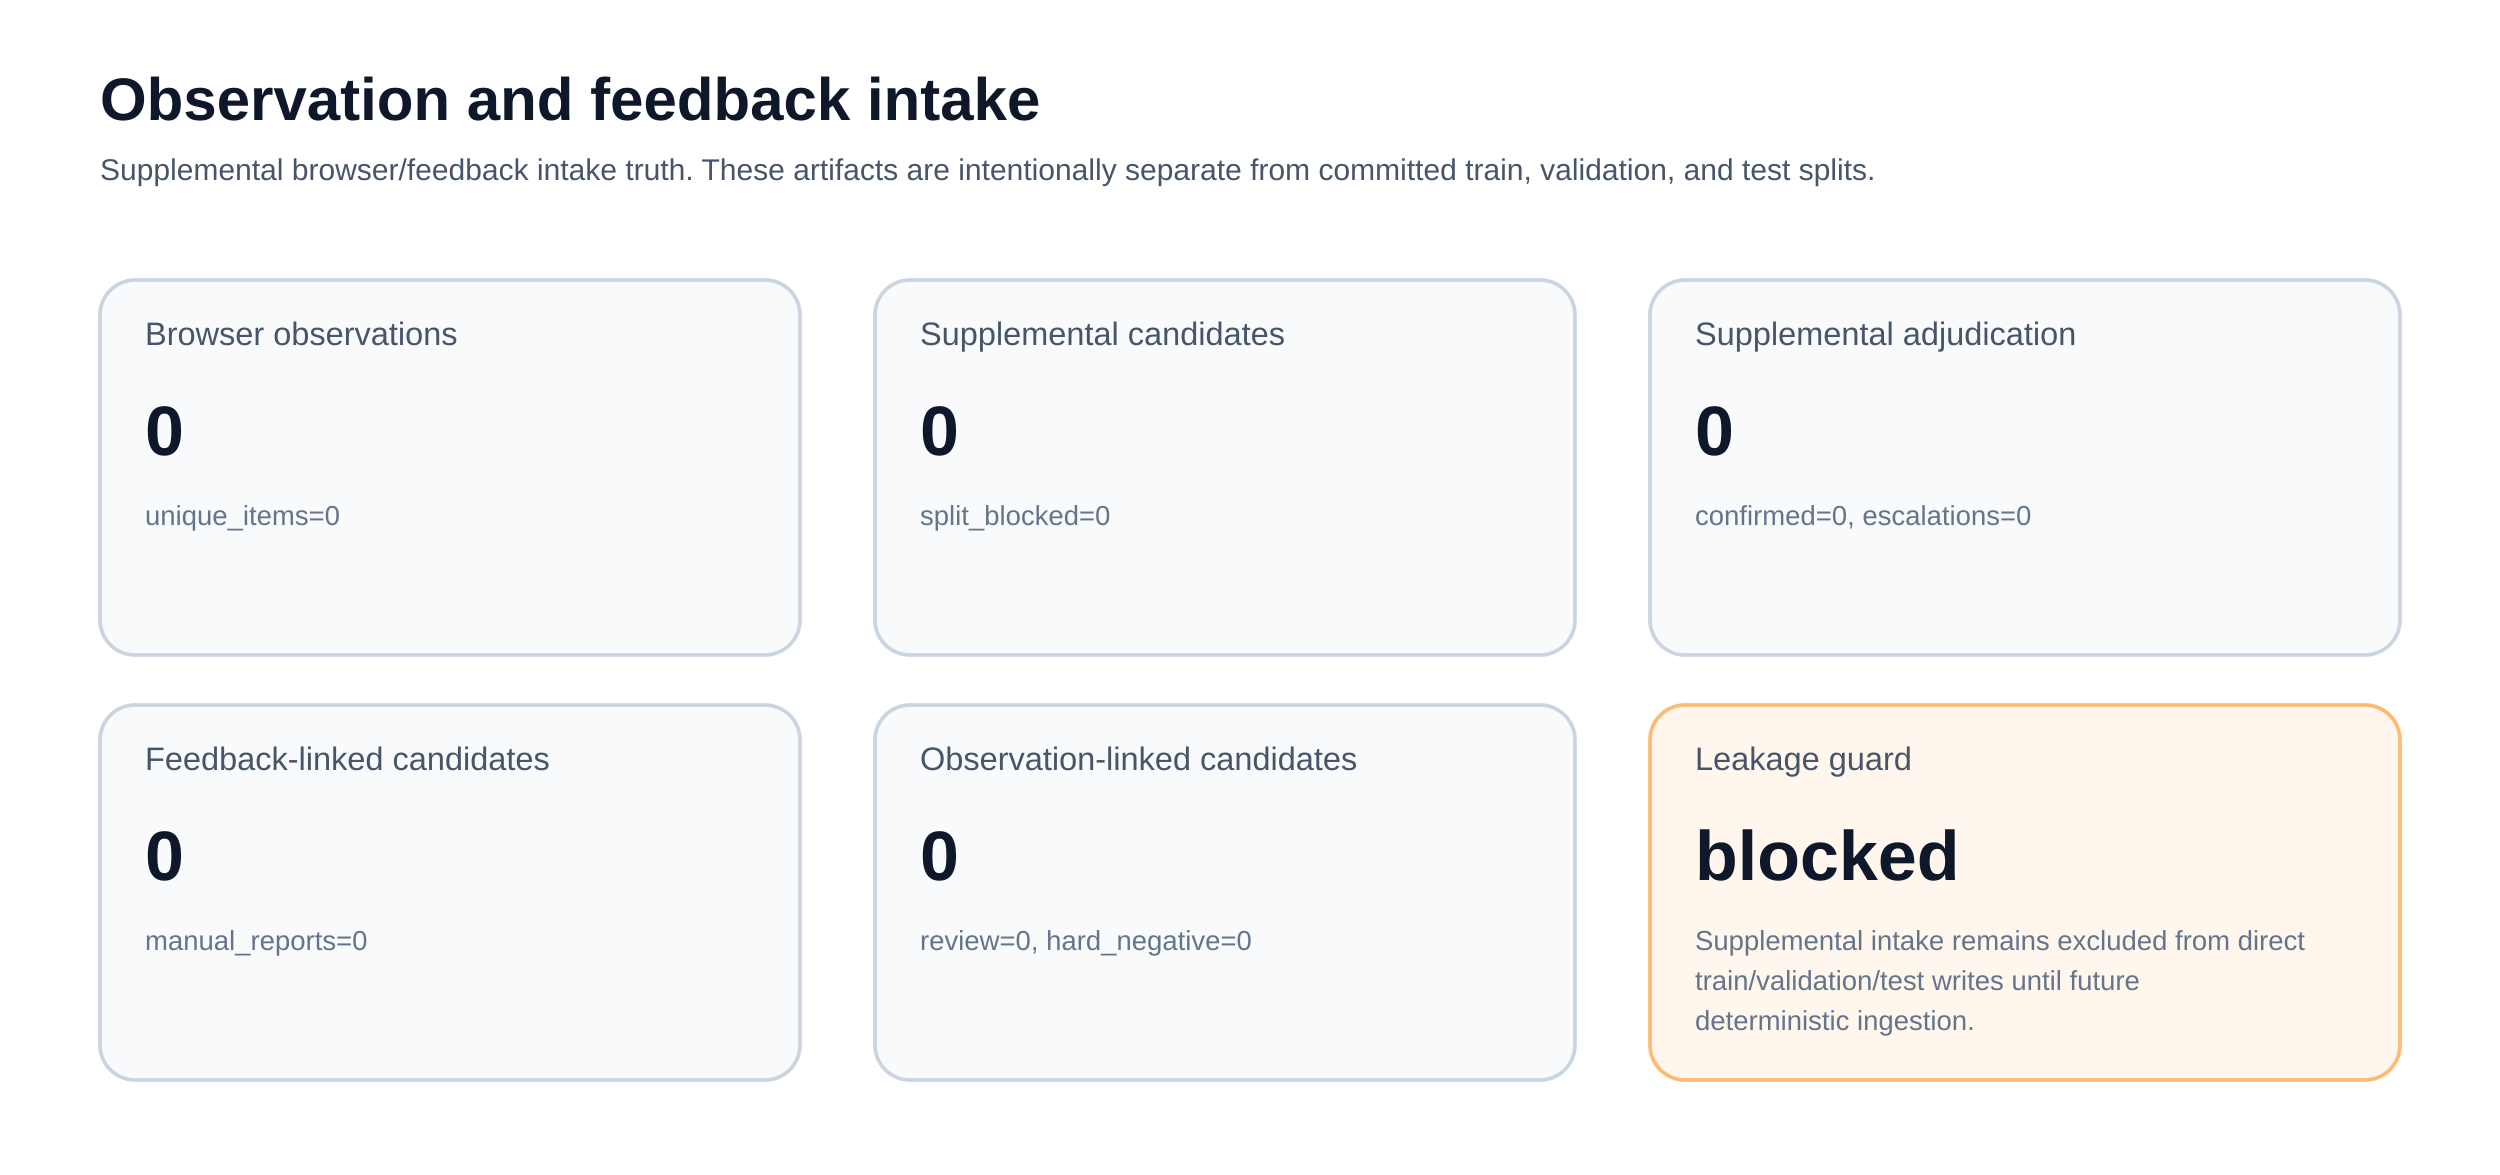
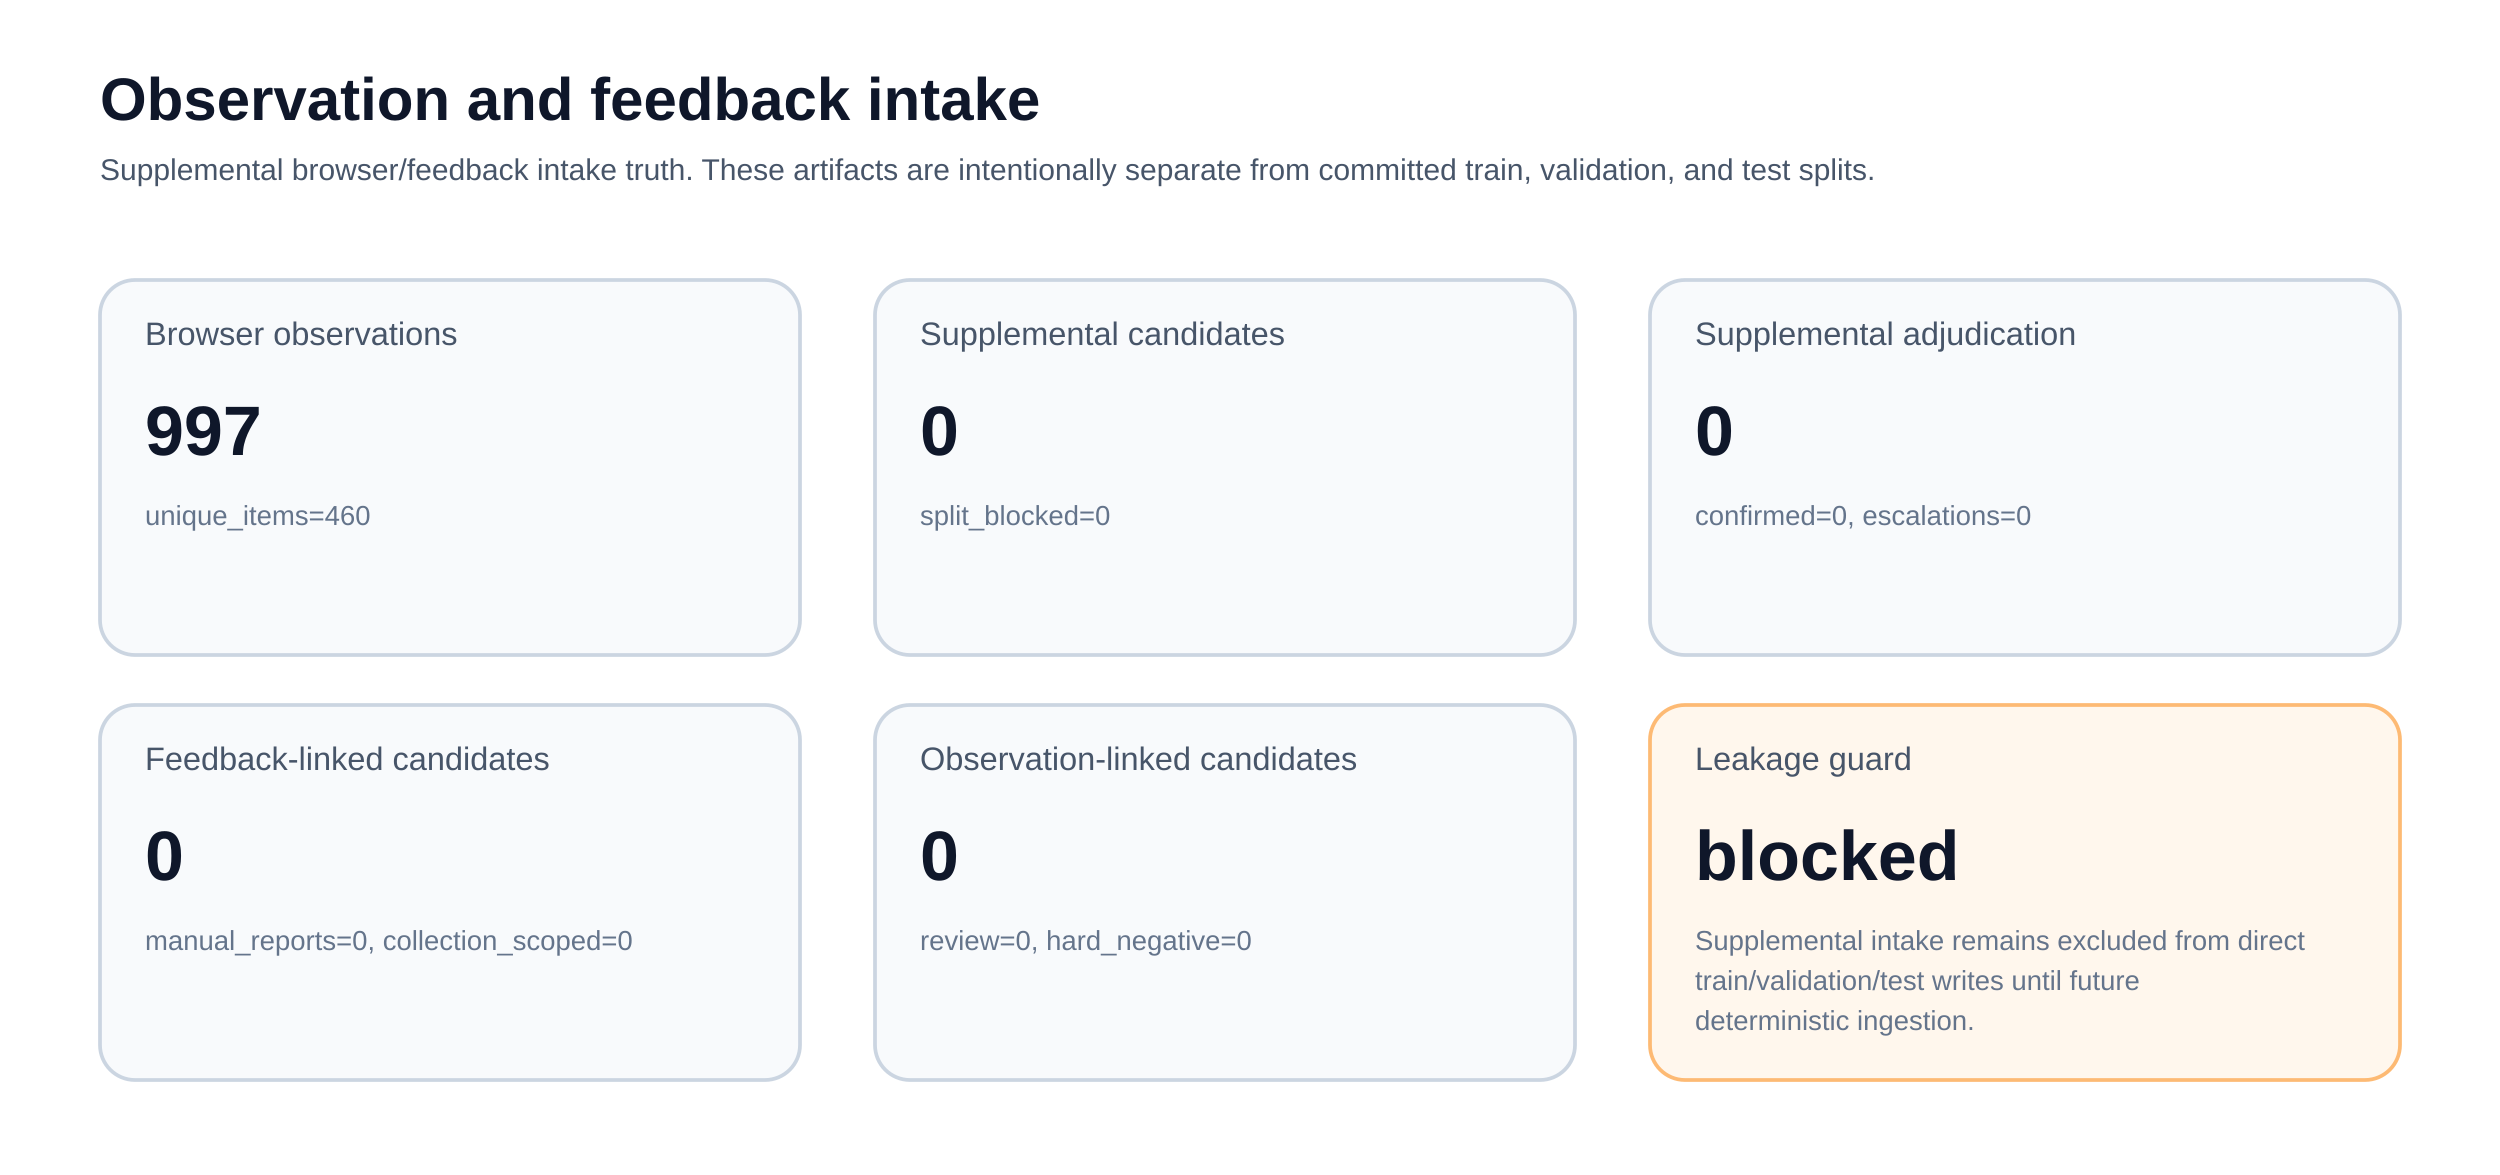
<svg xmlns="http://www.w3.org/2000/svg" width="1000" height="470" viewBox="0 0 1000 470" role="img">
  <style>
text { font-family: 'Segoe UI', Arial, sans-serif; fill: #0f172a; }
.title { font-size: 24px; font-weight: 700; }
.subtitle { font-size: 12px; fill: #475569; }
.card { fill: #f8fafc; stroke: #cbd5e1; stroke-width: 1.5; rx: 14; }
.accent { fill: #eff6ff; stroke: #93c5fd; stroke-width: 1.5; rx: 14; }
.warn { fill: #fff7ed; stroke: #fdba74; stroke-width: 1.5; rx: 14; }
.label { font-size: 13px; fill: #475569; }
.value { font-size: 28px; font-weight: 700; }
.small { font-size: 11px; fill: #64748b; }
.axis { stroke: #94a3b8; stroke-width: 1; }
.grid { stroke: #e2e8f0; stroke-width: 1; }
.legend { font-size: 12px; fill: #334155; }
.stub { font-size: 16px; font-weight: 600; }
</style>
  <rect x="0" y="0" width="1000" height="470" fill="#ffffff" />
  <text class="title" x="40" y="48">Observation and feedback intake</text>
  <text class="subtitle" x="40" y="72">Supplemental browser/feedback intake truth. These artifacts are intentionally separate from committed train, validation, and test splits.</text>
  <rect class="card" x="40" y="112" width="280" height="150" rx="14" />
  <text class="label" x="58" y="138">Browser observations</text>
-   <text class="value" x="58" y="182">0</text>
-   <text class="small" x="58" y="210">unique_items=0</text>
+   <text class="value" x="58" y="182">997</text>
+   <text class="small" x="58" y="210">unique_items=460</text>
  <rect class="card" x="350" y="112" width="280" height="150" rx="14" />
  <text class="label" x="368" y="138">Supplemental candidates</text>
  <text class="value" x="368" y="182">0</text>
  <text class="small" x="368" y="210">split_blocked=0</text>
  <rect class="card" x="660" y="112" width="300" height="150" rx="14" />
  <text class="label" x="678" y="138">Supplemental adjudication</text>
  <text class="value" x="678" y="182">0</text>
  <text class="small" x="678" y="210">confirmed=0, escalations=0</text>
  <rect class="card" x="40" y="282" width="280" height="150" rx="14" />
  <text class="label" x="58" y="308">Feedback-linked candidates</text>
  <text class="value" x="58" y="352">0</text>
-   <text class="small" x="58" y="380">manual_reports=0</text>
+   <text class="small" x="58" y="380">manual_reports=0, collection_scoped=0</text>
  <rect class="card" x="350" y="282" width="280" height="150" rx="14" />
  <text class="label" x="368" y="308">Observation-linked candidates</text>
  <text class="value" x="368" y="352">0</text>
  <text class="small" x="368" y="380">review=0, hard_negative=0</text>
  <rect class="warn" x="660" y="282" width="300" height="150" rx="14" />
  <text class="label" x="678" y="308">Leakage guard</text>
  <text class="value" x="678" y="352">blocked</text>
  <text class="small" x="678" y="380">Supplemental intake remains excluded from direct</text>
  <text class="small" x="678" y="396">train/validation/test writes until future</text>
  <text class="small" x="678" y="412">deterministic ingestion.</text>
</svg>
